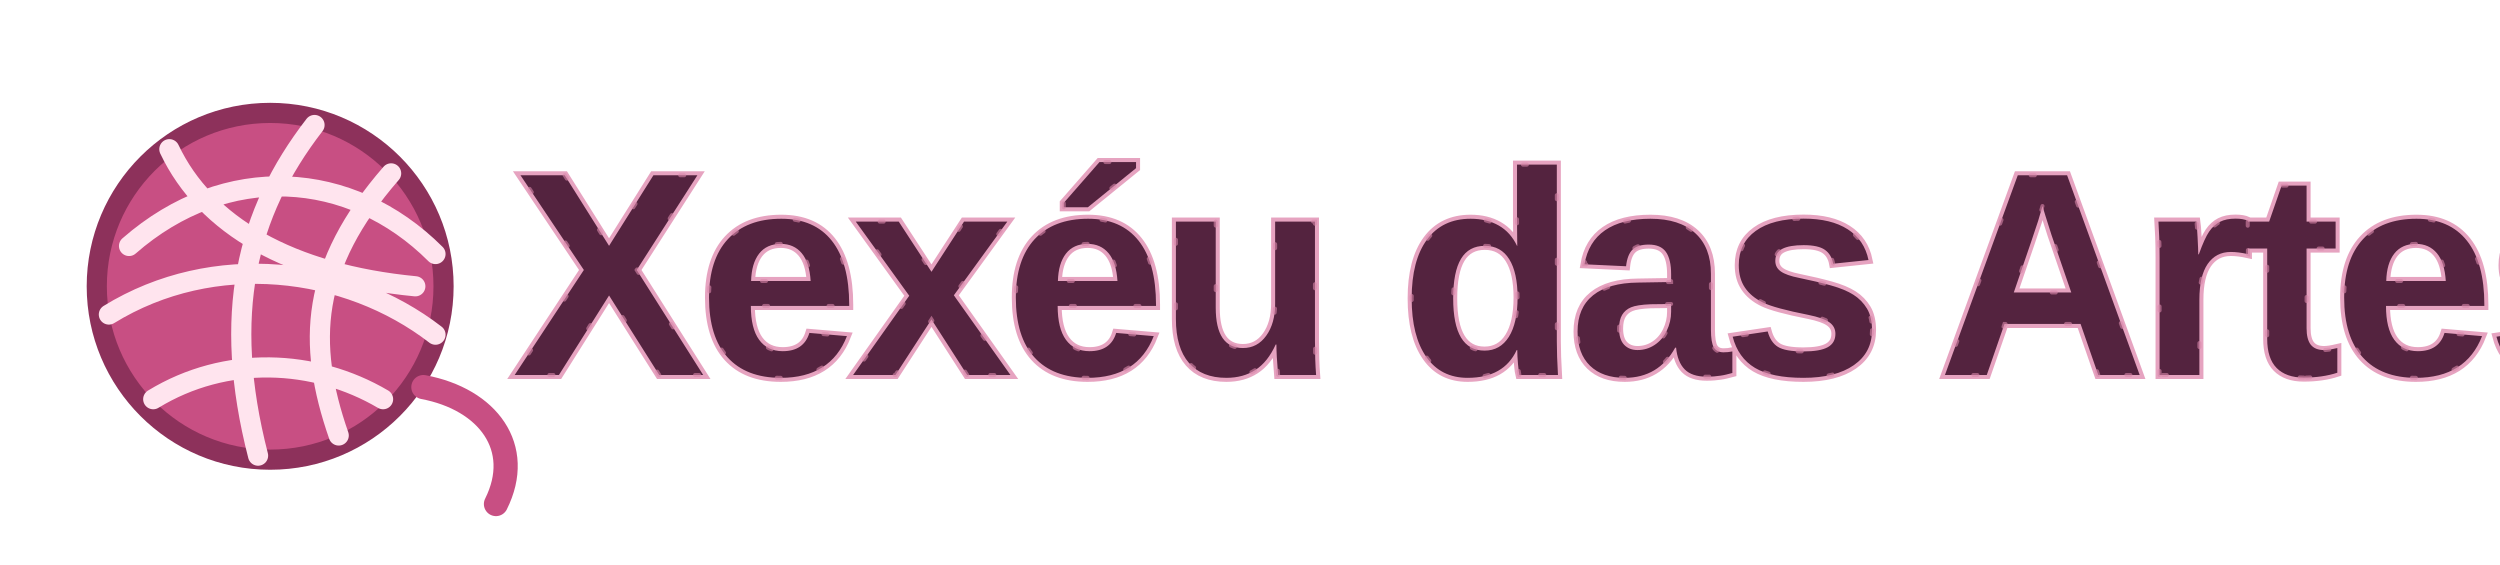
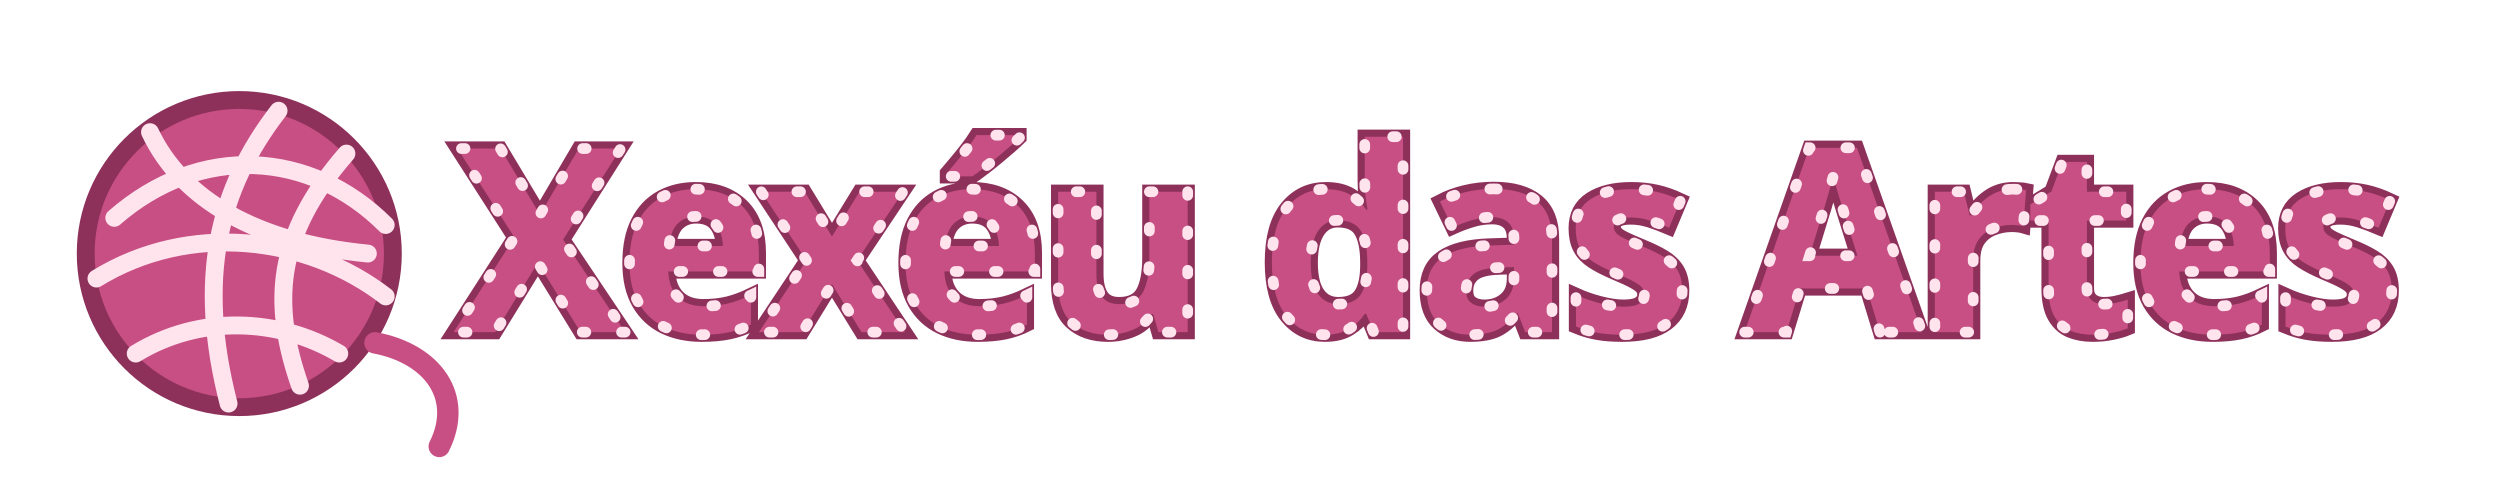
- <svg xmlns="http://www.w3.org/2000/svg" width="620" height="140" viewBox="0 0 620 140" role="img">
-   <g transform="translate(0 0) scale(1)">
+ <svg xmlns="http://www.w3.org/2000/svg" viewBox="0 0 700 140" role="img" aria-labelledby="title">
+   <g fill="none" stroke-linecap="round" stroke-linejoin="round">
    <circle cx="67" cy="71" r="43" fill="#c84f83" stroke="#8d315b" stroke-width="5" />
-     <g fill="none" stroke="#ffe4ee" stroke-width="5" stroke-linecap="round">
-       <path d="M32 61c24-21 55-19 76 2M27 78c26-16 59-12 81 5M42 37c9 19 30 31 61 34M38 99c18-11 40-10 57 0M78 31c-17 22-23 47-14 82M97 43C77 66 76 85 84 108" />
-     </g>
-     <path d="M105 96c16 3 25 15 18 29" fill="none" stroke="#c84f83" stroke-width="6" stroke-linecap="round" />
-     <text x="127" y="93" font-family="'Baloo 2','Arial Rounded MT Bold','Trebuchet MS','Arial Rounded MT Bold',Arial,sans-serif" font-size="72" font-weight="700" letter-spacing="-2" fill="#54233f" stroke="#e6a3c0" stroke-width="2" paint-order="stroke">Xexéu das Artes</text>
-     <text x="127" y="93" font-family="'Baloo 2','Arial Rounded MT Bold','Trebuchet MS','Arial Rounded MT Bold',Arial,sans-serif" font-size="72" font-weight="700" letter-spacing="-2" fill="none" stroke="#d887aa" stroke-width="1" stroke-dasharray="1 15" stroke-linecap="round" opacity=".6">Xexéu das Artes</text>
+     <path d="M32 61c24-21 55-19 76 2M27 78c26-16 59-12 81 5M42 37c9 19 30 31 61 34M38 99c18-11 40-10 57 0M78 31c-17 22-23 47-14 82M97 43C77 66 76 85 84 108" stroke="#ffe4ee" stroke-width="5" />
+     <path d="M105 96c16 3 25 15 18 29" stroke="#c84f83" stroke-width="6" />
+   </g>
+   <g font-family="'Baloo 2','Arial Rounded MT Bold',sans-serif" font-size="72" font-weight="700" letter-spacing="-2">
+     <text x="127" y="93" fill="#c84f83" stroke="#8d315b" stroke-width="4" paint-order="stroke">Xexéu das Artes</text>
+     <text x="127" y="93" fill="none" stroke="#ffe4ee" stroke-width="3" stroke-dasharray="1 10" stroke-linecap="round">Xexéu das Artes</text>
  </g>
</svg>
